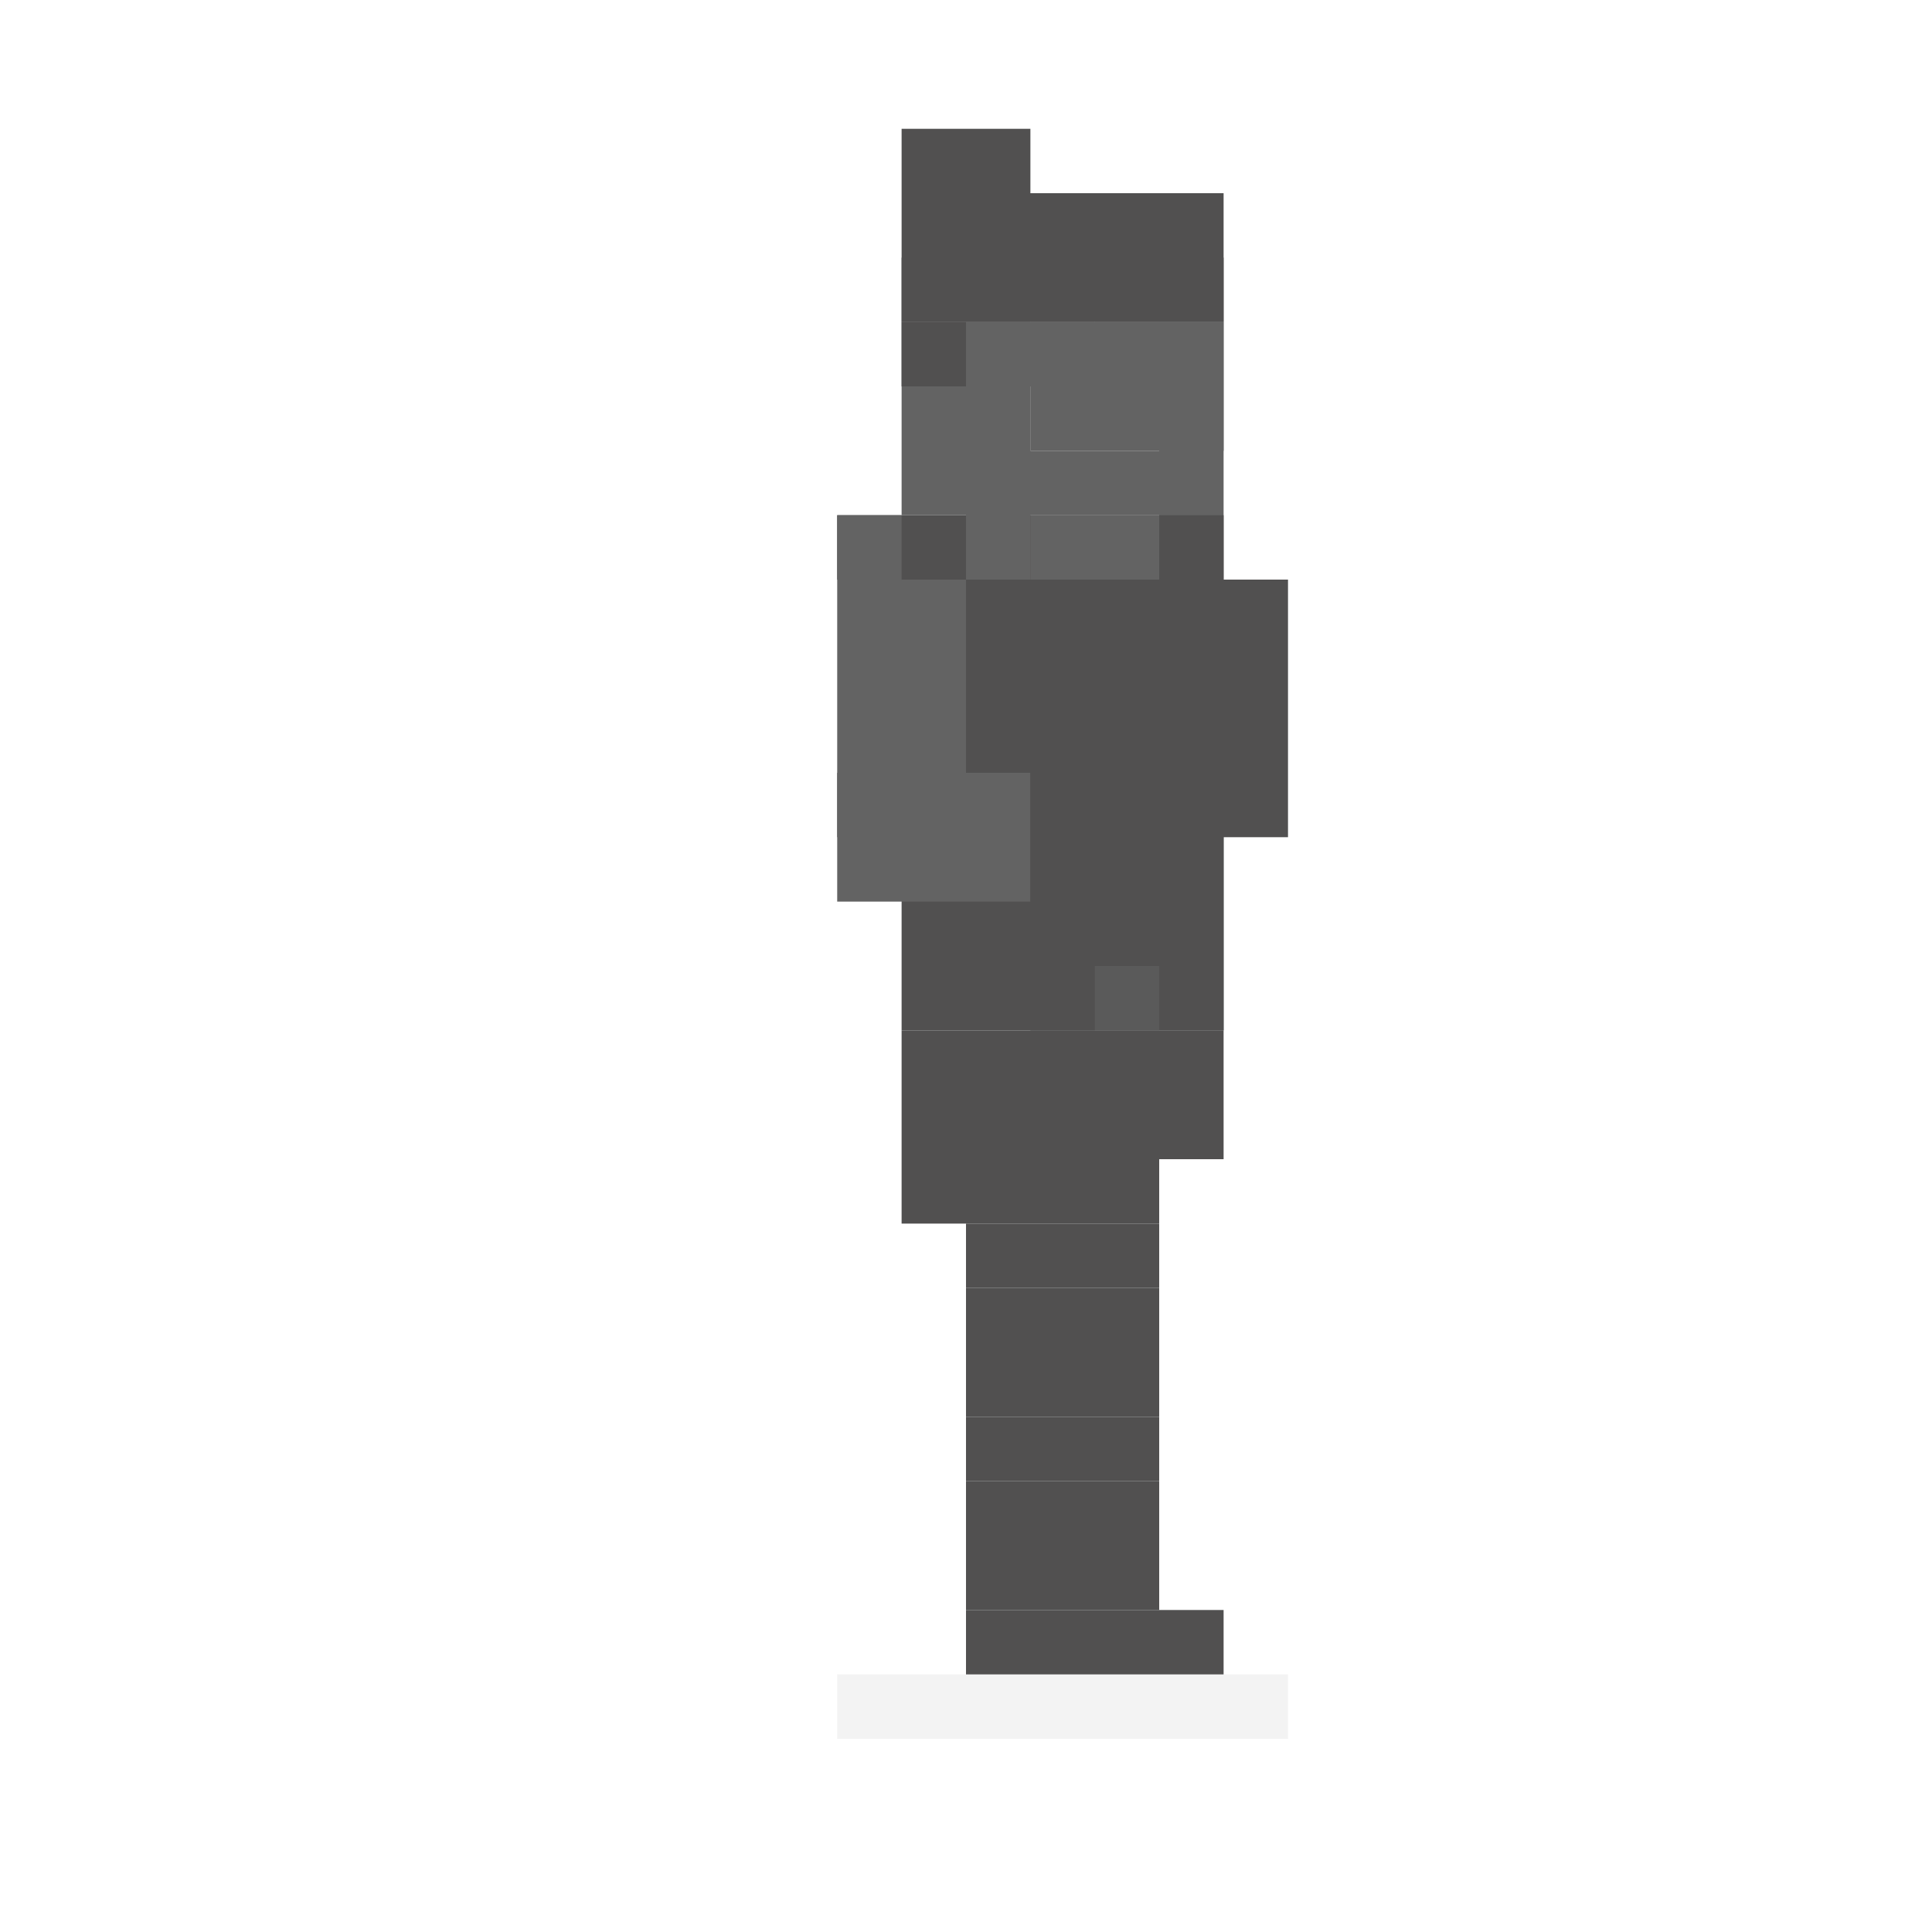
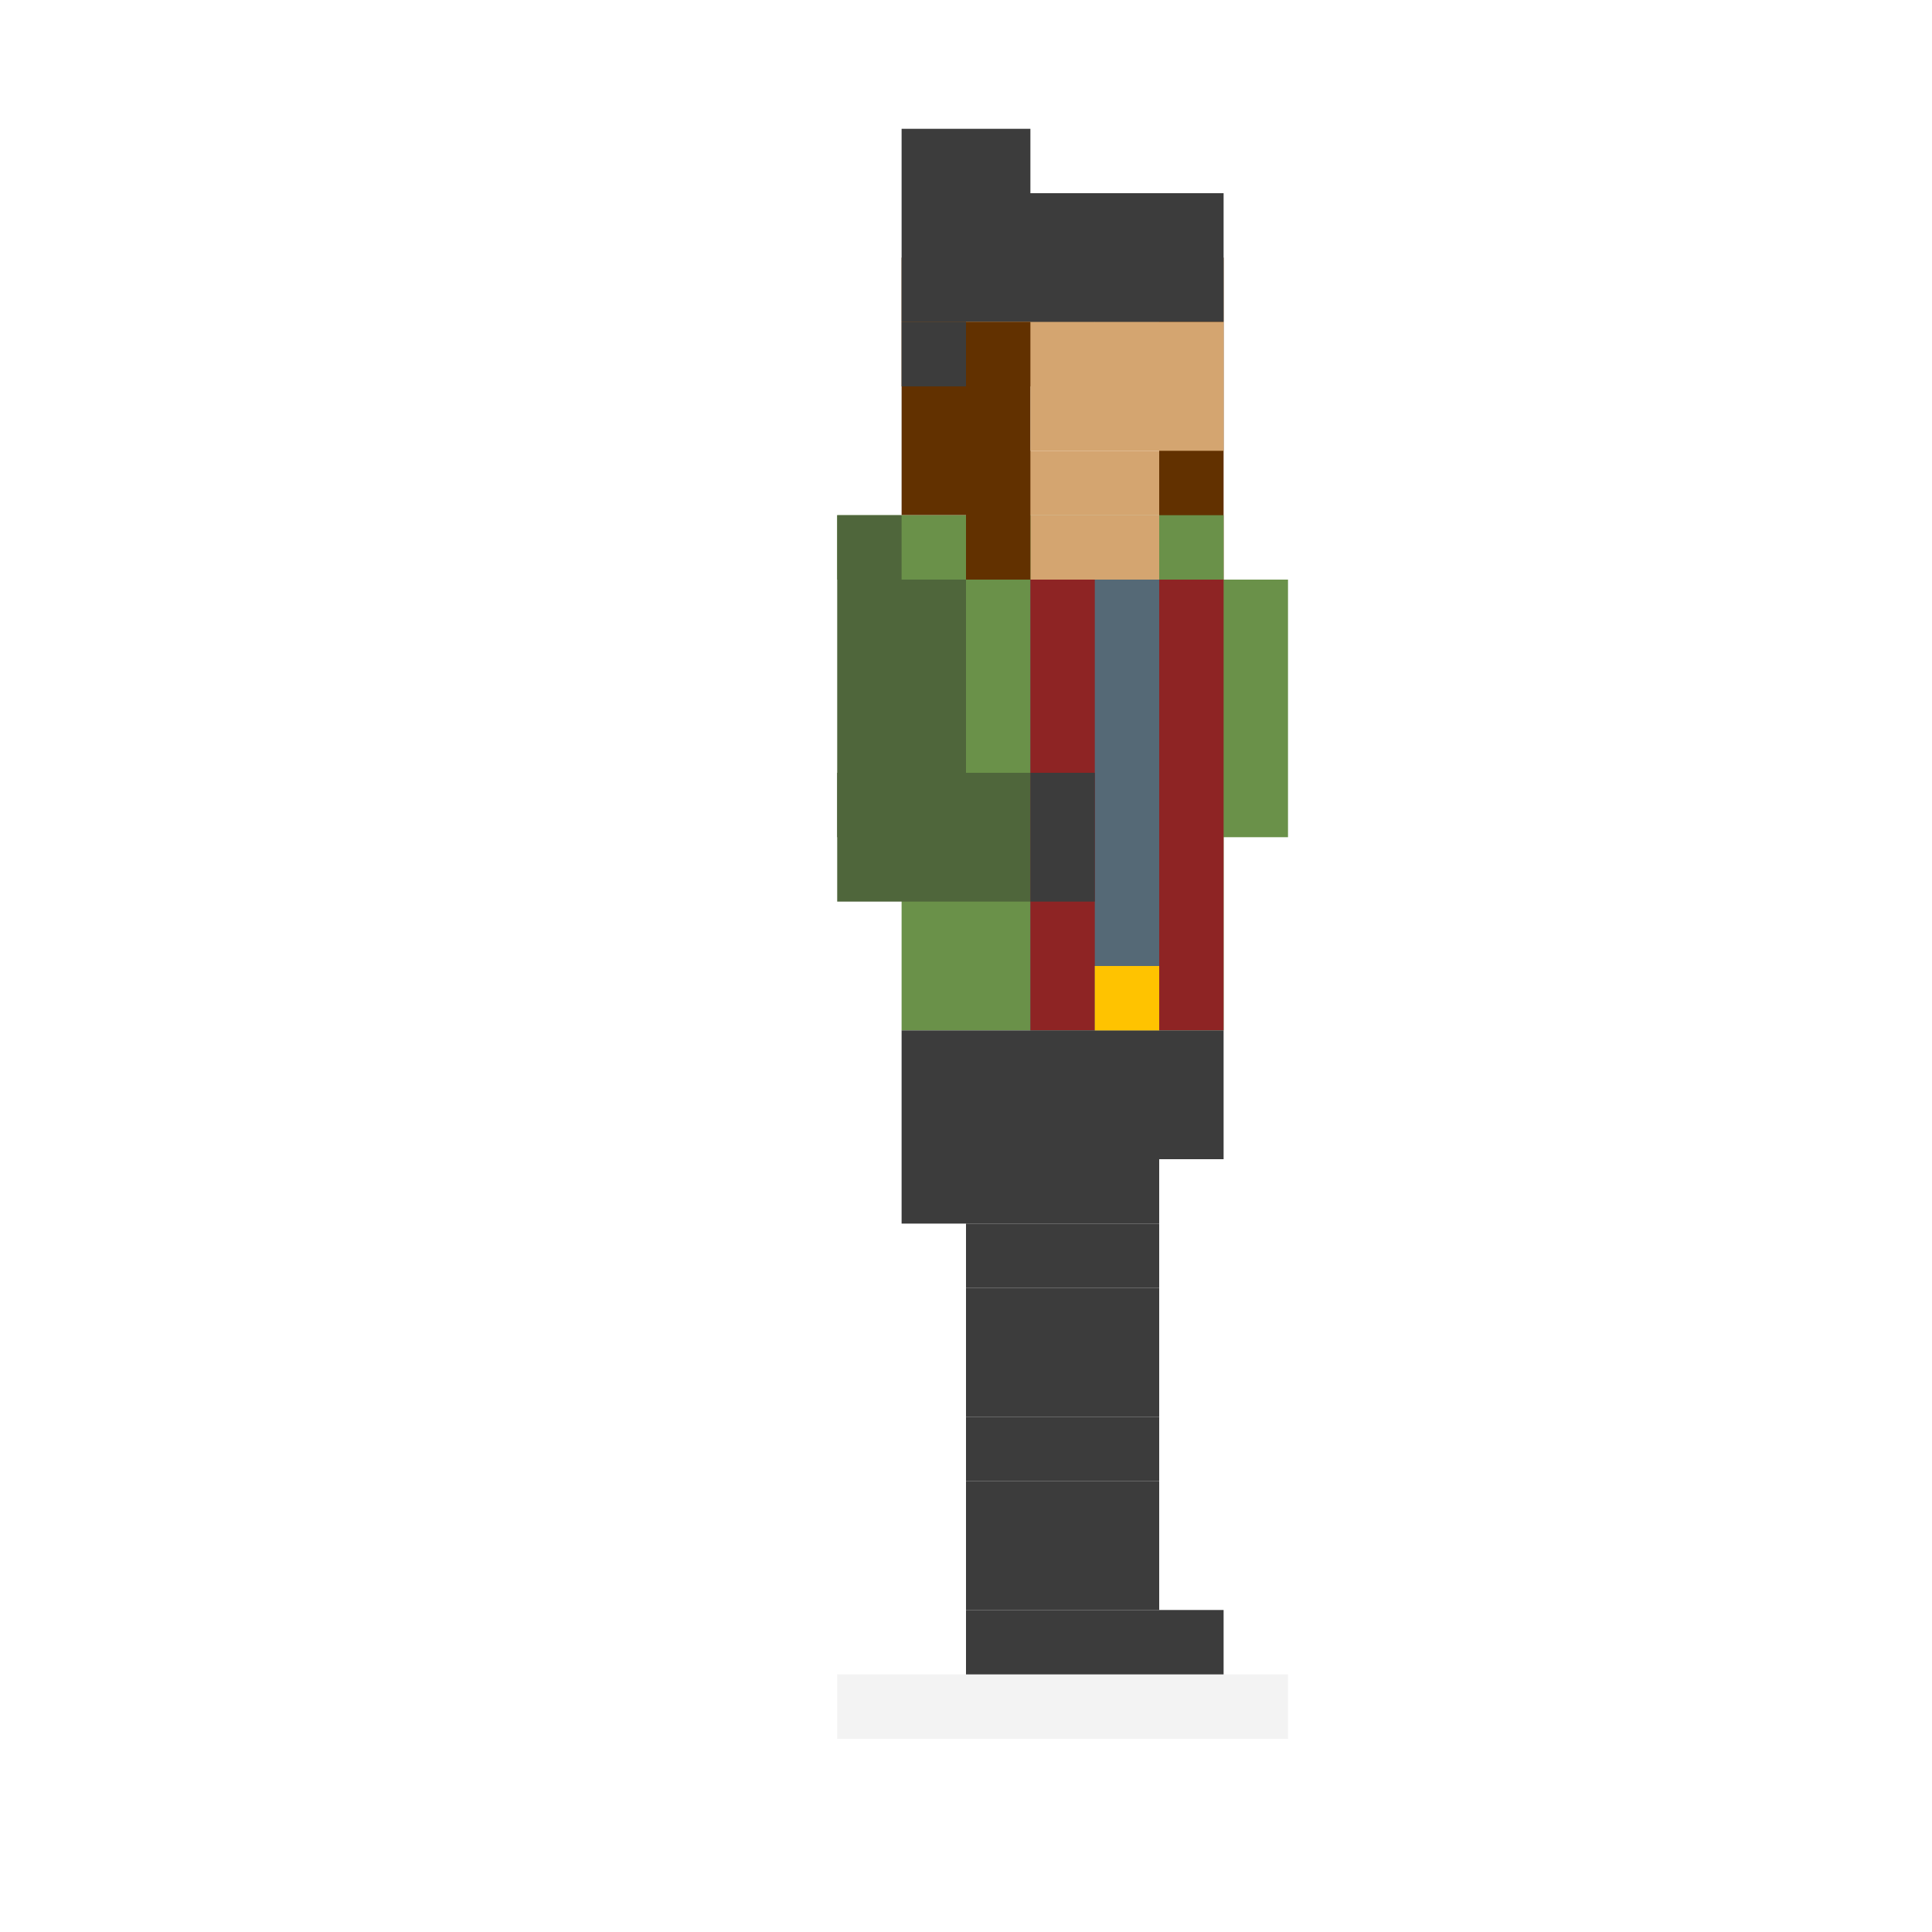
<svg xmlns="http://www.w3.org/2000/svg" width="300" height="300" viewBox="0 0 300 300" fill="none">
-   <path d="M160 60H140V80H160V60Z" fill="#636363" />
-   <path d="M150 40H140V50H150V40Z" fill="#636363" />
-   <path d="M160 40H150V50H160V40Z" fill="#636363" />
-   <path d="M170 40H160V50H170V40Z" fill="#636363" />
-   <path d="M160 20H150V30H160V20Z" fill="#515050" />
-   <path d="M150 20H140V30H150V20Z" fill="#515050" />
-   <path d="M190 40H180V50H190V40Z" fill="#636363" />
-   <path d="M180 40H170V50H180V40Z" fill="#636363" />
+   <path d="M160 60H140V80H160V60Z" fill="#623100" />
+   <path d="M150 40H140V50H150V40Z" fill="#623100" />
+   <path d="M160 40H150V50H160V40Z" fill="#623100" />
+   <path d="M170 40H160V50H170V40Z" fill="#623100" />
+   <path d="M160 20H150V30H160V20Z" fill="#3C3C3C" />
+   <path d="M150 20H140V30H150V20Z" fill="#3C3C3C" />
+   <path d="M190 40H180V50H190V40Z" fill="#623100" />
+   <path d="M180 40H170V50H180V40Z" fill="#623100" />
  <path d="M200 260H130V270H200V260Z" fill="black" fill-opacity="0.05" />
-   <path d="M200 90H180V130H200V90Z" fill="#515050" />
-   <path d="M180 90H130V80H180V90Z" fill="#515050" />
-   <path d="M190 90H140V160H190V90Z" fill="#515050" />
-   <path d="M180 90H160V160H180V90Z" fill="#515050" />
-   <path d="M160 90H170V160H160V90Z" fill="#515050" />
-   <path d="M180 90H190V160H180V90Z" fill="#515050" />
-   <path d="M180 190H150V200H180V190Z" fill="#515050" />
-   <path d="M180 160H140V190H180V160Z" fill="#515050" />
-   <path d="M180 160H190V180H180V160Z" fill="#515050" />
-   <path d="M180 160H170V150H180V160Z" fill="#5A5A5A" />
-   <path d="M180 200H150V210H180V200Z" fill="#515050" />
-   <path d="M180 210H150V220H180V210Z" fill="#515050" />
-   <path d="M180 220H150V230H180V220Z" fill="#515050" />
-   <path d="M180 230H150V250H180V230Z" fill="#515050" />
-   <path d="M190 250H150V260H190V250Z" fill="#515050" />
-   <path d="M160 120H130V140H160V120Z" fill="#636363" />
-   <path d="M150 130H130V90H150V130Z" fill="#636363" />
-   <path d="M140 80H130V90H140V80Z" fill="#636363" />
-   <path d="M170 120H160V140H170V120Z" fill="#515050" />
-   <path d="M180 70H150V80H180V70Z" fill="#636363" />
-   <path d="M180 80H160V90H180V80Z" fill="#636363" />
-   <path d="M190 30H140V50H190V30Z" fill="#515050" />
-   <path d="M160 50H150V90H160V50Z" fill="#636363" />
-   <path d="M190 50H180V90H190V50Z" fill="#636363" />
-   <path d="M190 50H150V60H190V50Z" fill="#636363" />
-   <path d="M190 60H160V70H190V60Z" fill="#636363" />
-   <rect x="180" y="80" width="10" height="10" fill="#515050" />
-   <path d="M160 50H140V60H160V50Z" fill="#636363" />
-   <path d="M150 60H140V50H150V60Z" fill="#515050" />
+   <path d="M200 90H180V130H200V90Z" fill="#6A9149" />
+   <path d="M180 90H130V80H180V90Z" fill="#6A9149" />
+   <path d="M190 90H140V160H190V90Z" fill="#6A9149" />
+   <path d="M180 90H160V160H180V90Z" fill="#556976" />
+   <path d="M160 90H170V160H160V90Z" fill="#8E2424" />
+   <path d="M180 90H190V160H180V90Z" fill="#8E2424" />
+   <path d="M180 190H150V200H180V190Z" fill="#3C3C3C" />
+   <path d="M180 160H140V190H180V160Z" fill="#3C3C3C" />
+   <path d="M180 160H190V180H180V160Z" fill="#3C3C3C" />
+   <path d="M180 160H170V150H180V160Z" fill="#FFC300" />
+   <path d="M180 200H150V210H180V200Z" fill="#3C3C3C" />
+   <path d="M180 210H150V220H180V210Z" fill="#3C3C3C" />
+   <path d="M180 220H150V230H180V220Z" fill="#3C3C3C" />
+   <path d="M180 230H150V250H180V230Z" fill="#3C3C3C" />
+   <path d="M190 250H150V260H190V250Z" fill="#3C3C3C" />
+   <path d="M160 120H130V140H160V120Z" fill="#4F663B" />
+   <path d="M150 130H130V90H150V130Z" fill="#4F663B" />
+   <path d="M140 80H130V90H140V80Z" fill="#4F663B" />
+   <path d="M170 120H160V140H170V120Z" fill="#3C3C3C" />
+   <path d="M180 70H150V80H180V70Z" fill="#D4A570" />
+   <path d="M180 80H160V90H180V80Z" fill="#D4A570" />
+   <path d="M190 30H140V50H190V30Z" fill="#3C3C3C" />
+   <path d="M160 50H150V90H160V50Z" fill="#623100" />
+   <path d="M190 50H180V90H190V50Z" fill="#623100" />
+   <path d="M190 50H150V60H190V50Z" fill="#D4A570" />
+   <path d="M190 60H160V70H190V60Z" fill="#D4A570" />
+   <rect x="180" y="80" width="10" height="10" fill="#6A9149" />
+   <path d="M160 50H140V60H160V50Z" fill="#623100" />
+   <path d="M150 60H140V50H150V60Z" fill="#3C3C3C" />
</svg>
